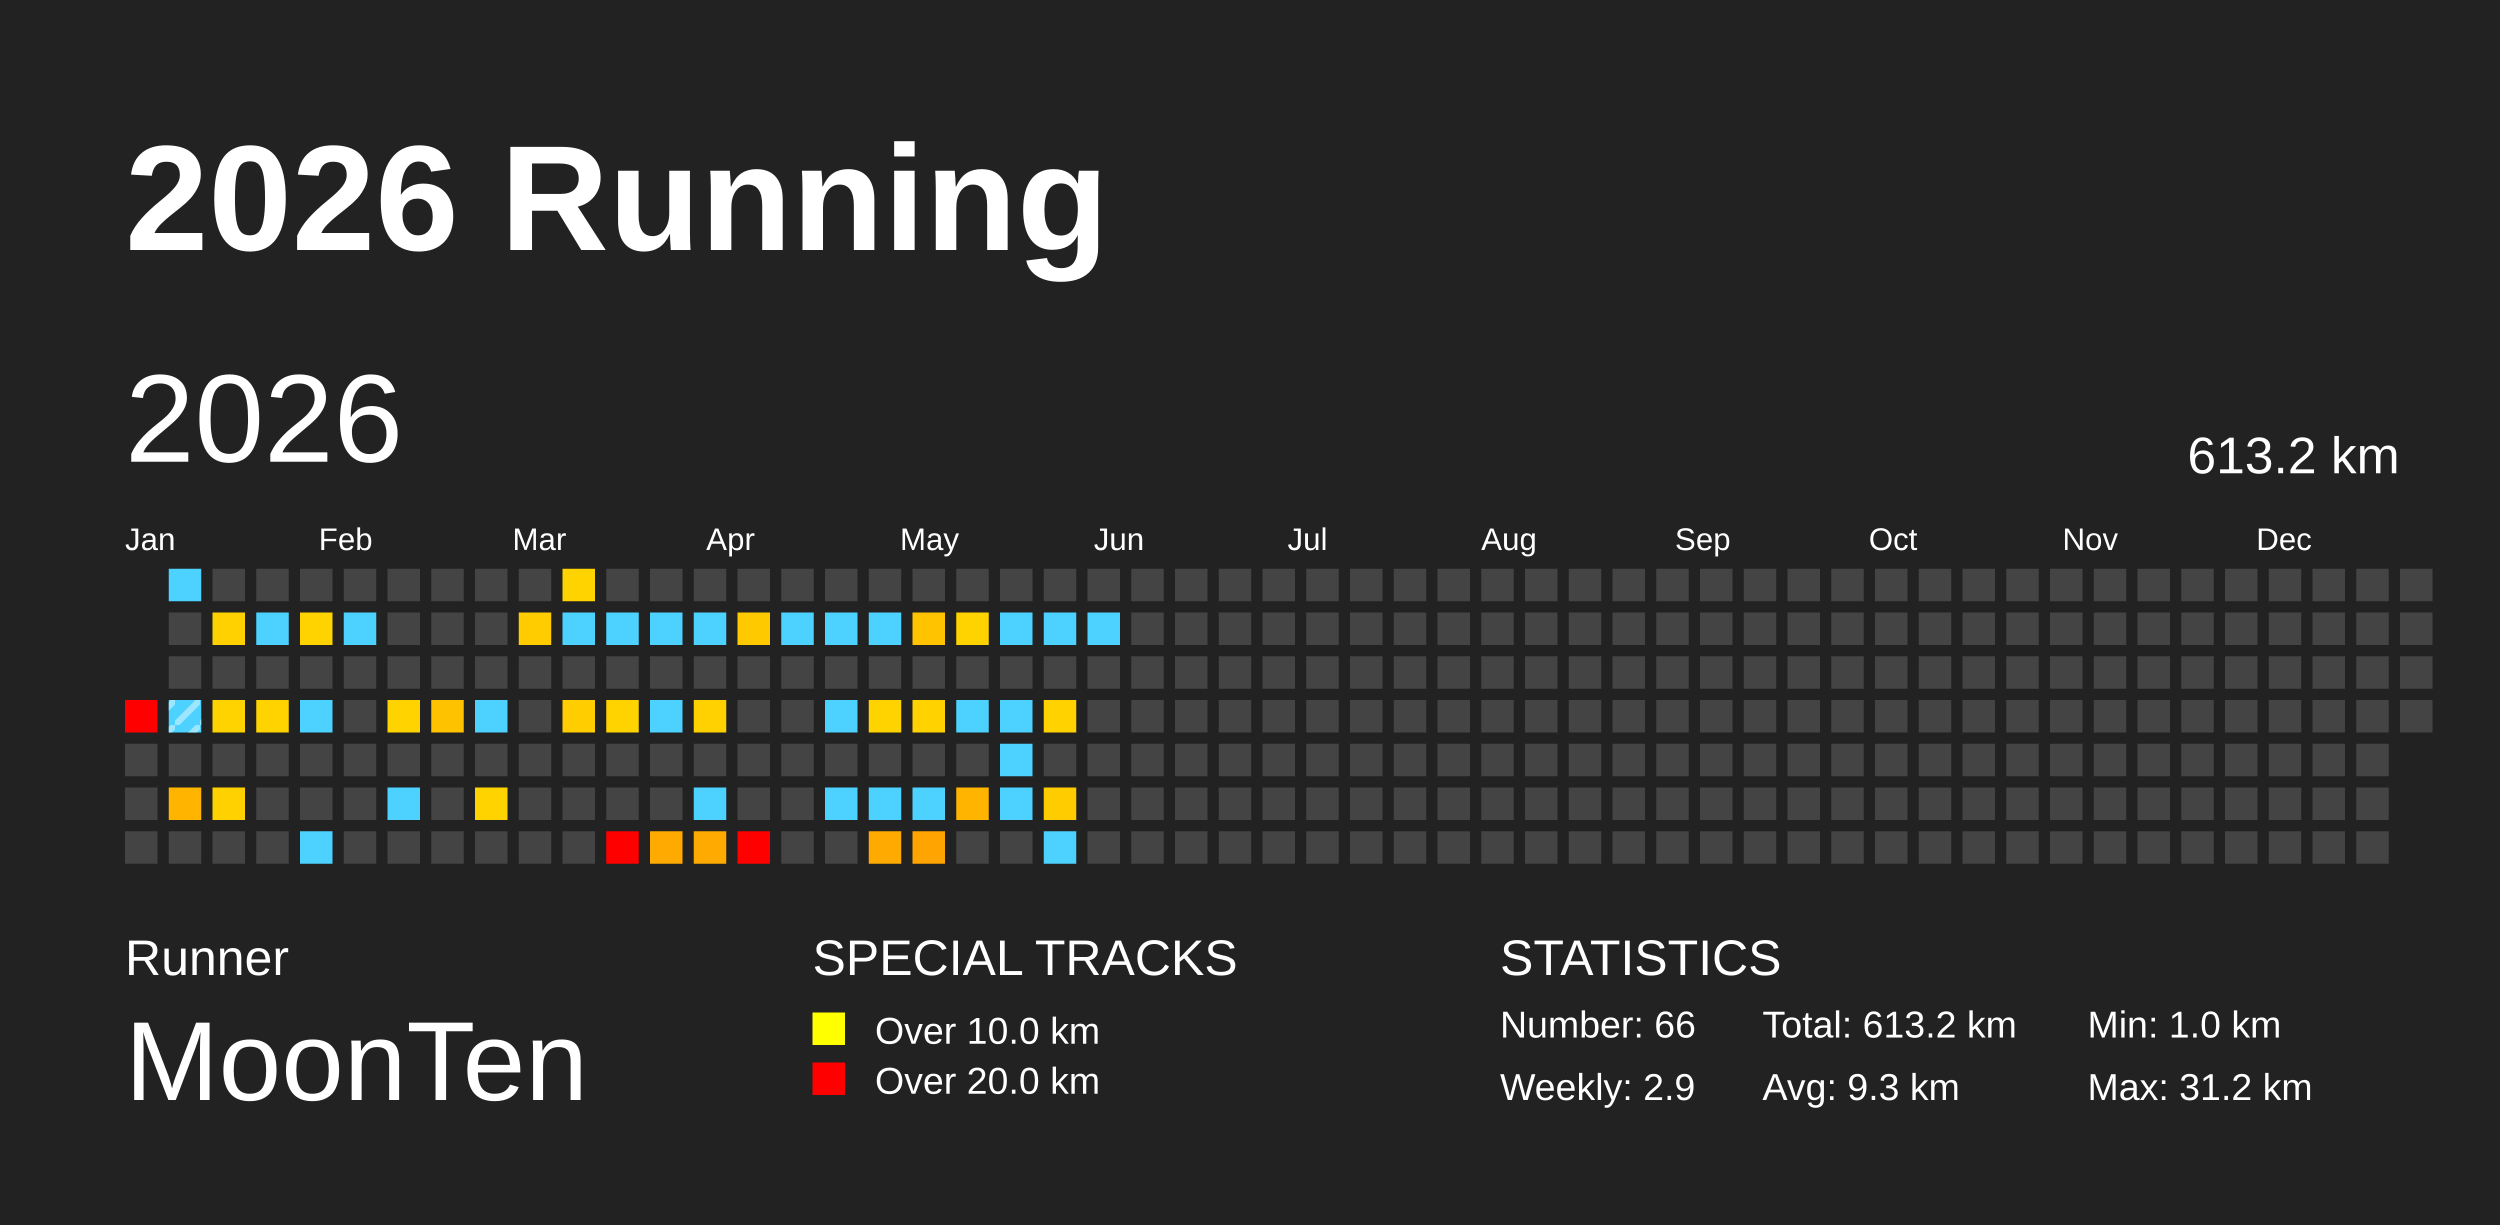
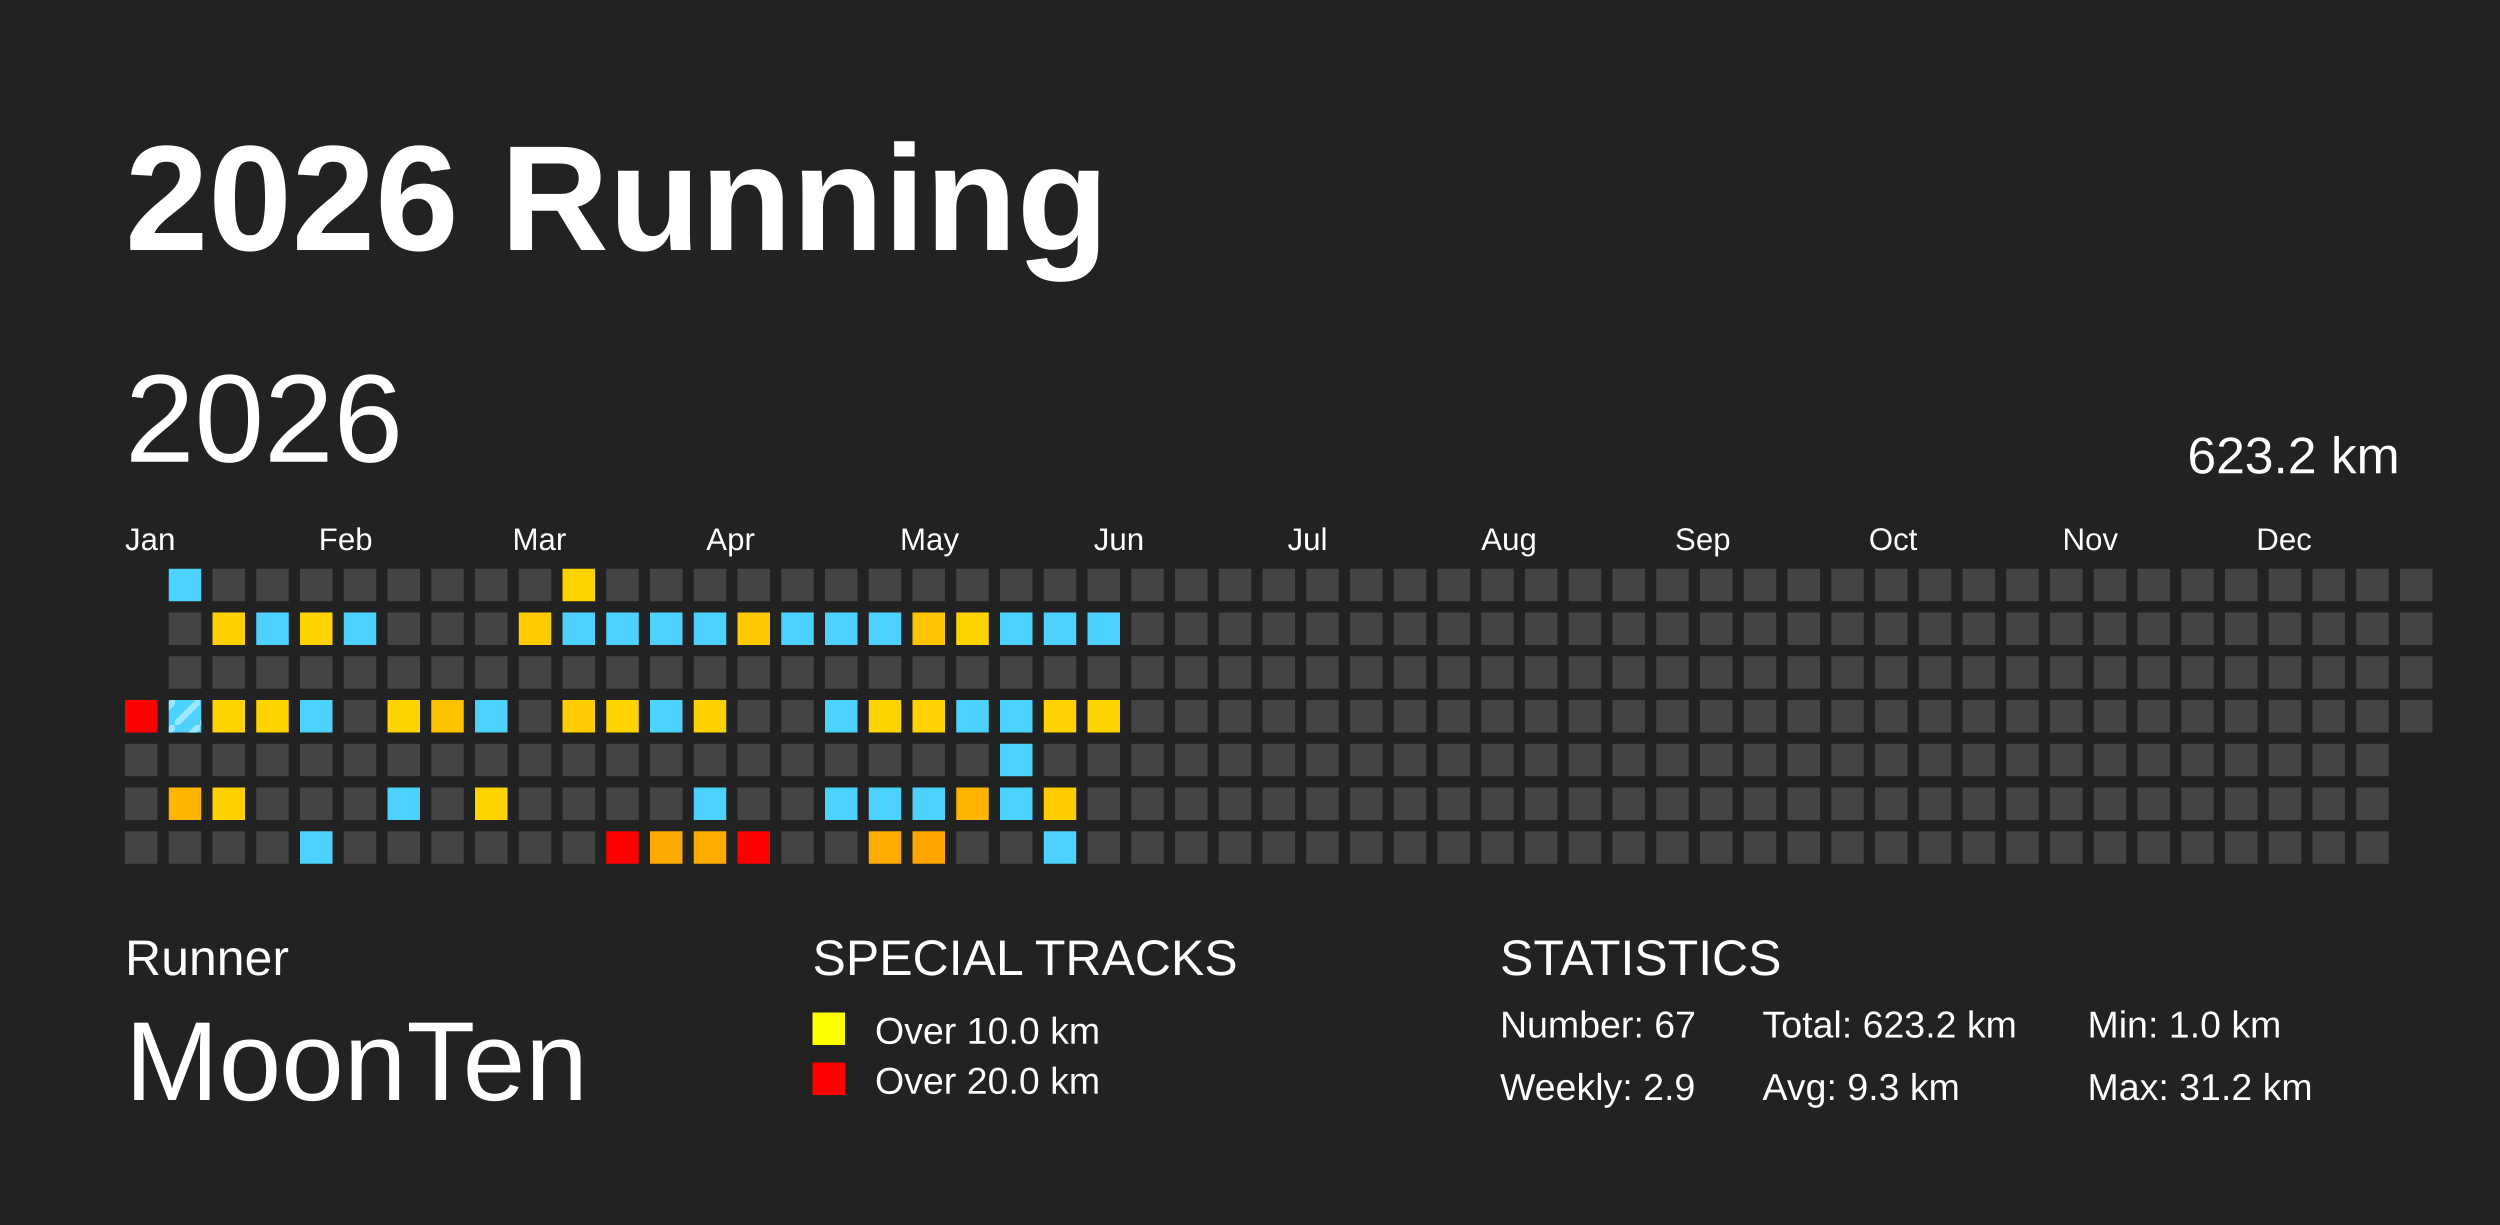
<svg xmlns="http://www.w3.org/2000/svg" baseProfile="full" height="98mm" version="1.1" viewBox="0,0,200,98" width="200mm">
  <defs>
    <pattern height="2" id="indoor-stripe" patternUnits="userSpaceOnUse" width="2">
      <line stroke="white" stroke-opacity="0.45" stroke-width="0.5" x1="0" x2="2" y1="2" y2="0" />
    </pattern>
  </defs>
  <rect fill="#222222" height="98" width="200" x="0" y="0" />
  <text fill="#FFFFFF" style="font-size:12px; font-family:Arial; font-weight:bold;" x="10" y="20">2026 Running</text>
  <text fill="#FFFFFF" style="font-size:4px; font-family:Arial" x="10" y="78">Runner</text>
  <text fill="#FFFFFF" style="font-size:9px; font-family:Arial" x="10" y="88">MoonTen</text>
  <text fill="#FFFFFF" style="font-size:4px; font-family:Arial" x="65" y="78">SPECIAL TRACKS</text>
  <rect fill="yellow" height="2.6" width="2.6" x="65" y="81" />
  <text fill="#FFFFFF" style="font-size:3px; font-family:Arial" x="70" y="83.5">Over 10.0 km</text>
  <rect fill="red" height="2.6" width="2.6" x="65" y="85" />
  <text fill="#FFFFFF" style="font-size:3px; font-family:Arial" x="70" y="87.5">Over 20.0 km</text>
  <text fill="#FFFFFF" style="font-size:4px; font-family:Arial" x="120" y="78">STATISTICS</text>
-   <text fill="#FFFFFF" style="font-size:3px; font-family:Arial" x="120" y="83">Number: 66</text>
+   <text fill="#FFFFFF" style="font-size:3px; font-family:Arial" x="120" y="83">Number: 67</text>
  <text fill="#FFFFFF" style="font-size:3px; font-family:Arial" x="120" y="88">Weekly: 2.9</text>
-   <text fill="#FFFFFF" style="font-size:3px; font-family:Arial" x="141" y="83">Total: 613.2 km</text>
+   <text fill="#FFFFFF" style="font-size:3px; font-family:Arial" x="141" y="83">Total: 623.2 km</text>
  <text fill="#FFFFFF" style="font-size:3px; font-family:Arial" x="141" y="88">Avg: 9.3 km</text>
  <text fill="#FFFFFF" style="font-size:3px; font-family:Arial" x="167" y="83">Min: 1.0 km</text>
  <text fill="#FFFFFF" style="font-size:3px; font-family:Arial" x="167" y="88">Max: 31.2 km</text>
  <text dominant-baseline="hanging" fill="#FFFFFF" style="font-size:10.0px; font-family:Arial;" x="10" y="30">2026</text>
-   <text dominant-baseline="hanging" fill="#FFFFFF" style="font-size:4.125px; font-family:Arial;" x="175" y="35">613.2 km</text>
+   <text dominant-baseline="hanging" fill="#FFFFFF" style="font-size:4.125px; font-family:Arial;" x="175" y="35">623.2 km</text>
  <text fill="#FFFFFF" style="font-size:2.5px; font-family:Arial" x="10.0" y="44">Jan</text>
  <text fill="#FFFFFF" style="font-size:2.5px; font-family:Arial" x="25.5" y="44">Feb</text>
  <text fill="#FFFFFF" style="font-size:2.5px; font-family:Arial" x="41.0" y="44">Mar</text>
  <text fill="#FFFFFF" style="font-size:2.5px; font-family:Arial" x="56.5" y="44">Apr</text>
  <text fill="#FFFFFF" style="font-size:2.5px; font-family:Arial" x="72.0" y="44">May</text>
  <text fill="#FFFFFF" style="font-size:2.5px; font-family:Arial" x="87.5" y="44">Jun</text>
  <text fill="#FFFFFF" style="font-size:2.5px; font-family:Arial" x="103.0" y="44">Jul</text>
  <text fill="#FFFFFF" style="font-size:2.5px; font-family:Arial" x="118.5" y="44">Aug</text>
  <text fill="#FFFFFF" style="font-size:2.5px; font-family:Arial" x="134.0" y="44">Sep</text>
  <text fill="#FFFFFF" style="font-size:2.5px; font-family:Arial" x="149.5" y="44">Oct</text>
  <text fill="#FFFFFF" style="font-size:2.5px; font-family:Arial" x="165.0" y="44">Nov</text>
  <text fill="#FFFFFF" style="font-size:2.5px; font-family:Arial" x="180.5" y="44">Dec</text>
  <rect fill="red" height="2.6" width="2.6" x="10.0" y="56.0" />
  <rect fill="#444444" height="2.6" width="2.6" x="10.0" y="59.5" />
  <rect fill="#444444" height="2.6" width="2.6" x="10.0" y="63.0" />
  <rect fill="#444444" height="2.6" width="2.6" x="10.0" y="66.5" />
  <rect fill="#4dd2ff" height="2.6" width="2.6" x="13.5" y="45.5" />
  <rect fill="#444444" height="2.6" width="2.6" x="13.5" y="49.0" />
  <rect fill="#444444" height="2.6" width="2.6" x="13.5" y="52.5" />
  <rect fill="#4dd2ff" height="2.6" width="2.6" x="13.5" y="56.0" />
  <rect fill="url(#indoor-stripe)" height="2.6" style="pointer-events: none;" width="2.6" x="13.5" y="56.0" />
  <rect fill="#444444" height="2.6" width="2.6" x="13.5" y="59.5" />
  <rect fill="#ffb500" height="2.6" width="2.6" x="13.5" y="63.0" />
  <rect fill="#444444" height="2.6" width="2.6" x="13.5" y="66.5" />
  <rect fill="#444444" height="2.6" width="2.6" x="17.0" y="45.5" />
  <rect fill="#ffd100" height="2.6" width="2.6" x="17.0" y="49.0" />
  <rect fill="#444444" height="2.6" width="2.6" x="17.0" y="52.5" />
  <rect fill="#ffd300" height="2.6" width="2.6" x="17.0" y="56.0" />
  <rect fill="#444444" height="2.6" width="2.6" x="17.0" y="59.5" />
  <rect fill="#ffd100" height="2.6" width="2.6" x="17.0" y="63.0" />
  <rect fill="#444444" height="2.6" width="2.6" x="17.0" y="66.5" />
  <rect fill="#444444" height="2.6" width="2.6" x="20.5" y="45.5" />
  <rect fill="#4dd2ff" height="2.6" width="2.6" x="20.5" y="49.0" />
  <rect fill="#444444" height="2.6" width="2.6" x="20.5" y="52.5" />
  <rect fill="#ffd300" height="2.6" width="2.6" x="20.5" y="56.0" />
  <rect fill="#444444" height="2.6" width="2.6" x="20.5" y="59.5" />
  <rect fill="#444444" height="2.6" width="2.6" x="20.5" y="63.0" />
  <rect fill="#444444" height="2.6" width="2.6" x="20.5" y="66.5" />
  <rect fill="#444444" height="2.6" width="2.6" x="24.0" y="45.5" />
  <rect fill="#ffd300" height="2.6" width="2.6" x="24.0" y="49.0" />
  <rect fill="#444444" height="2.6" width="2.6" x="24.0" y="52.5" />
  <rect fill="#4dd2ff" height="2.6" width="2.6" x="24.0" y="56.0" />
  <rect fill="#444444" height="2.6" width="2.6" x="24.0" y="59.5" />
  <rect fill="#444444" height="2.6" width="2.6" x="24.0" y="63.0" />
  <rect fill="#4dd2ff" height="2.6" width="2.6" x="24.0" y="66.5" />
  <rect fill="#444444" height="2.6" width="2.6" x="27.5" y="45.5" />
  <rect fill="#4dd2ff" height="2.6" width="2.6" x="27.5" y="49.0" />
  <rect fill="#444444" height="2.6" width="2.6" x="27.5" y="52.5" />
  <rect fill="#444444" height="2.6" width="2.6" x="27.5" y="56.0" />
  <rect fill="#444444" height="2.6" width="2.6" x="27.5" y="59.5" />
  <rect fill="#444444" height="2.6" width="2.6" x="27.5" y="63.0" />
  <rect fill="#444444" height="2.6" width="2.6" x="27.5" y="66.5" />
  <rect fill="#444444" height="2.6" width="2.6" x="31.0" y="45.5" />
  <rect fill="#444444" height="2.6" width="2.6" x="31.0" y="49.0" />
  <rect fill="#444444" height="2.6" width="2.6" x="31.0" y="52.5" />
  <rect fill="#ffd300" height="2.6" width="2.6" x="31.0" y="56.0" />
  <rect fill="#444444" height="2.6" width="2.6" x="31.0" y="59.5" />
  <rect fill="#4dd2ff" height="2.6" width="2.6" x="31.0" y="63.0" />
  <rect fill="#444444" height="2.6" width="2.6" x="31.0" y="66.5" />
  <rect fill="#444444" height="2.6" width="2.6" x="34.5" y="45.5" />
  <rect fill="#444444" height="2.6" width="2.6" x="34.5" y="49.0" />
  <rect fill="#444444" height="2.6" width="2.6" x="34.5" y="52.5" />
  <rect fill="#ffc200" height="2.6" width="2.6" x="34.5" y="56.0" />
  <rect fill="#444444" height="2.6" width="2.6" x="34.5" y="59.5" />
  <rect fill="#444444" height="2.6" width="2.6" x="34.5" y="63.0" />
  <rect fill="#444444" height="2.6" width="2.6" x="34.5" y="66.5" />
  <rect fill="#444444" height="2.6" width="2.6" x="38.0" y="45.5" />
  <rect fill="#444444" height="2.6" width="2.6" x="38.0" y="49.0" />
  <rect fill="#444444" height="2.6" width="2.6" x="38.0" y="52.5" />
  <rect fill="#4dd2ff" height="2.6" width="2.6" x="38.0" y="56.0" />
  <rect fill="#444444" height="2.6" width="2.6" x="38.0" y="59.5" />
  <rect fill="#ffd300" height="2.6" width="2.6" x="38.0" y="63.0" />
  <rect fill="#444444" height="2.6" width="2.6" x="38.0" y="66.5" />
  <rect fill="#444444" height="2.6" width="2.6" x="41.5" y="45.5" />
  <rect fill="#ffcc00" height="2.6" width="2.6" x="41.5" y="49.0" />
  <rect fill="#444444" height="2.6" width="2.6" x="41.5" y="52.5" />
  <rect fill="#444444" height="2.6" width="2.6" x="41.5" y="56.0" />
  <rect fill="#444444" height="2.6" width="2.6" x="41.5" y="59.5" />
  <rect fill="#444444" height="2.6" width="2.6" x="41.5" y="63.0" />
  <rect fill="#444444" height="2.6" width="2.6" x="41.5" y="66.5" />
  <rect fill="#ffd300" height="2.6" width="2.6" x="45.0" y="45.5" />
  <rect fill="#4dd2ff" height="2.6" width="2.6" x="45.0" y="49.0" />
  <rect fill="#444444" height="2.6" width="2.6" x="45.0" y="52.5" />
  <rect fill="#ffcd00" height="2.6" width="2.6" x="45.0" y="56.0" />
  <rect fill="#444444" height="2.6" width="2.6" x="45.0" y="59.5" />
  <rect fill="#444444" height="2.6" width="2.6" x="45.0" y="63.0" />
  <rect fill="#444444" height="2.6" width="2.6" x="45.0" y="66.5" />
  <rect fill="#444444" height="2.6" width="2.6" x="48.5" y="45.5" />
  <rect fill="#4dd2ff" height="2.6" width="2.6" x="48.5" y="49.0" />
  <rect fill="#444444" height="2.6" width="2.6" x="48.5" y="52.5" />
  <rect fill="#ffd300" height="2.6" width="2.6" x="48.5" y="56.0" />
  <rect fill="#444444" height="2.6" width="2.6" x="48.5" y="59.5" />
  <rect fill="#444444" height="2.6" width="2.6" x="48.5" y="63.0" />
  <rect fill="red" height="2.6" width="2.6" x="48.5" y="66.5" />
  <rect fill="#444444" height="2.6" width="2.6" x="52.0" y="45.5" />
  <rect fill="#4dd2ff" height="2.6" width="2.6" x="52.0" y="49.0" />
  <rect fill="#444444" height="2.6" width="2.6" x="52.0" y="52.5" />
  <rect fill="#4dd2ff" height="2.6" width="2.6" x="52.0" y="56.0" />
  <rect fill="#444444" height="2.6" width="2.6" x="52.0" y="59.5" />
  <rect fill="#444444" height="2.6" width="2.6" x="52.0" y="63.0" />
  <rect fill="#ffaa00" height="2.6" width="2.6" x="52.0" y="66.5" />
  <rect fill="#444444" height="2.6" width="2.6" x="55.5" y="45.5" />
  <rect fill="#4dd2ff" height="2.6" width="2.6" x="55.5" y="49.0" />
  <rect fill="#444444" height="2.6" width="2.6" x="55.5" y="52.5" />
  <rect fill="#ffd100" height="2.6" width="2.6" x="55.5" y="56.0" />
  <rect fill="#444444" height="2.6" width="2.6" x="55.5" y="59.5" />
  <rect fill="#4dd2ff" height="2.6" width="2.6" x="55.5" y="63.0" />
  <rect fill="#ffaa00" height="2.6" width="2.6" x="55.5" y="66.5" />
  <rect fill="#444444" height="2.6" width="2.6" x="59.0" y="45.5" />
  <rect fill="#ffc900" height="2.6" width="2.6" x="59.0" y="49.0" />
  <rect fill="#444444" height="2.6" width="2.6" x="59.0" y="52.5" />
  <rect fill="#444444" height="2.6" width="2.6" x="59.0" y="56.0" />
  <rect fill="#444444" height="2.6" width="2.6" x="59.0" y="59.5" />
  <rect fill="#444444" height="2.6" width="2.6" x="59.0" y="63.0" />
  <rect fill="red" height="2.6" width="2.6" x="59.0" y="66.5" />
  <rect fill="#444444" height="2.6" width="2.6" x="62.5" y="45.5" />
  <rect fill="#4dd2ff" height="2.6" width="2.6" x="62.5" y="49.0" />
  <rect fill="#444444" height="2.6" width="2.6" x="62.5" y="52.5" />
  <rect fill="#444444" height="2.6" width="2.6" x="62.5" y="56.0" />
  <rect fill="#444444" height="2.6" width="2.6" x="62.5" y="59.5" />
  <rect fill="#444444" height="2.6" width="2.6" x="62.5" y="63.0" />
  <rect fill="#444444" height="2.6" width="2.6" x="62.5" y="66.5" />
  <rect fill="#444444" height="2.6" width="2.6" x="66.0" y="45.5" />
  <rect fill="#4dd2ff" height="2.6" width="2.6" x="66.0" y="49.0" />
  <rect fill="#444444" height="2.6" width="2.6" x="66.0" y="52.5" />
  <rect fill="#4dd2ff" height="2.6" width="2.6" x="66.0" y="56.0" />
  <rect fill="#444444" height="2.6" width="2.6" x="66.0" y="59.5" />
  <rect fill="#4dd2ff" height="2.6" width="2.6" x="66.0" y="63.0" />
  <rect fill="#444444" height="2.6" width="2.6" x="66.0" y="66.5" />
  <rect fill="#444444" height="2.6" width="2.6" x="69.5" y="45.5" />
  <rect fill="#4dd2ff" height="2.6" width="2.6" x="69.5" y="49.0" />
  <rect fill="#444444" height="2.6" width="2.6" x="69.5" y="52.5" />
  <rect fill="#ffd300" height="2.6" width="2.6" x="69.5" y="56.0" />
  <rect fill="#444444" height="2.6" width="2.6" x="69.5" y="59.5" />
  <rect fill="#4dd2ff" height="2.6" width="2.6" x="69.5" y="63.0" />
  <rect fill="#ffaa00" height="2.6" width="2.6" x="69.5" y="66.5" />
  <rect fill="#444444" height="2.6" width="2.6" x="73.0" y="45.5" />
  <rect fill="#ffc300" height="2.6" width="2.6" x="73.0" y="49.0" />
  <rect fill="#444444" height="2.6" width="2.6" x="73.0" y="52.5" />
  <rect fill="#ffd200" height="2.6" width="2.6" x="73.0" y="56.0" />
  <rect fill="#444444" height="2.6" width="2.6" x="73.0" y="59.5" />
  <rect fill="#4dd2ff" height="2.6" width="2.6" x="73.0" y="63.0" />
  <rect fill="#ffa400" height="2.6" width="2.6" x="73.0" y="66.5" />
  <rect fill="#444444" height="2.6" width="2.6" x="76.5" y="45.5" />
  <rect fill="#ffd300" height="2.6" width="2.6" x="76.5" y="49.0" />
  <rect fill="#444444" height="2.6" width="2.6" x="76.5" y="52.5" />
  <rect fill="#4dd2ff" height="2.6" width="2.6" x="76.5" y="56.0" />
  <rect fill="#444444" height="2.6" width="2.6" x="76.5" y="59.5" />
  <rect fill="#ffb400" height="2.6" width="2.6" x="76.5" y="63.0" />
  <rect fill="#444444" height="2.6" width="2.6" x="76.5" y="66.5" />
  <rect fill="#444444" height="2.6" width="2.6" x="80.0" y="45.5" />
  <rect fill="#4dd2ff" height="2.6" width="2.6" x="80.0" y="49.0" />
  <rect fill="#444444" height="2.6" width="2.6" x="80.0" y="52.5" />
  <rect fill="#4dd2ff" height="2.6" width="2.6" x="80.0" y="56.0" />
  <rect fill="#4dd2ff" height="2.6" width="2.6" x="80.0" y="59.5" />
  <rect fill="#4dd2ff" height="2.6" width="2.6" x="80.0" y="63.0" />
  <rect fill="#444444" height="2.6" width="2.6" x="80.0" y="66.5" />
  <rect fill="#444444" height="2.6" width="2.6" x="83.5" y="45.5" />
  <rect fill="#4dd2ff" height="2.6" width="2.6" x="83.5" y="49.0" />
  <rect fill="#444444" height="2.6" width="2.6" x="83.5" y="52.5" />
  <rect fill="#ffd200" height="2.6" width="2.6" x="83.5" y="56.0" />
  <rect fill="#444444" height="2.6" width="2.6" x="83.5" y="59.5" />
  <rect fill="#ffcc00" height="2.6" width="2.6" x="83.5" y="63.0" />
  <rect fill="#4dd2ff" height="2.6" width="2.6" x="83.5" y="66.5" />
  <rect fill="#444444" height="2.6" width="2.6" x="87.0" y="45.5" />
  <rect fill="#4dd2ff" height="2.6" width="2.6" x="87.0" y="49.0" />
  <rect fill="#444444" height="2.6" width="2.6" x="87.0" y="52.5" />
-   <rect fill="#444444" height="2.6" width="2.6" x="87.0" y="56.0" />
+   <rect fill="#ffd300" height="2.6" width="2.6" x="87.0" y="56.0" />
  <rect fill="#444444" height="2.6" width="2.6" x="87.0" y="59.5" />
  <rect fill="#444444" height="2.6" width="2.6" x="87.0" y="63.0" />
  <rect fill="#444444" height="2.6" width="2.6" x="87.0" y="66.5" />
  <rect fill="#444444" height="2.6" width="2.6" x="90.5" y="45.5" />
  <rect fill="#444444" height="2.6" width="2.6" x="90.5" y="49.0" />
  <rect fill="#444444" height="2.6" width="2.6" x="90.5" y="52.5" />
  <rect fill="#444444" height="2.6" width="2.6" x="90.5" y="56.0" />
  <rect fill="#444444" height="2.6" width="2.6" x="90.5" y="59.5" />
  <rect fill="#444444" height="2.6" width="2.6" x="90.5" y="63.0" />
  <rect fill="#444444" height="2.6" width="2.6" x="90.5" y="66.5" />
  <rect fill="#444444" height="2.6" width="2.6" x="94.0" y="45.5" />
  <rect fill="#444444" height="2.6" width="2.6" x="94.0" y="49.0" />
  <rect fill="#444444" height="2.6" width="2.6" x="94.0" y="52.5" />
  <rect fill="#444444" height="2.6" width="2.6" x="94.0" y="56.0" />
  <rect fill="#444444" height="2.6" width="2.6" x="94.0" y="59.5" />
  <rect fill="#444444" height="2.6" width="2.6" x="94.0" y="63.0" />
  <rect fill="#444444" height="2.6" width="2.6" x="94.0" y="66.5" />
  <rect fill="#444444" height="2.6" width="2.6" x="97.5" y="45.5" />
  <rect fill="#444444" height="2.6" width="2.6" x="97.5" y="49.0" />
  <rect fill="#444444" height="2.6" width="2.6" x="97.5" y="52.5" />
  <rect fill="#444444" height="2.6" width="2.6" x="97.5" y="56.0" />
  <rect fill="#444444" height="2.6" width="2.6" x="97.5" y="59.5" />
  <rect fill="#444444" height="2.6" width="2.6" x="97.5" y="63.0" />
  <rect fill="#444444" height="2.6" width="2.6" x="97.5" y="66.5" />
  <rect fill="#444444" height="2.6" width="2.6" x="101.0" y="45.5" />
  <rect fill="#444444" height="2.6" width="2.6" x="101.0" y="49.0" />
  <rect fill="#444444" height="2.6" width="2.6" x="101.0" y="52.5" />
  <rect fill="#444444" height="2.6" width="2.6" x="101.0" y="56.0" />
  <rect fill="#444444" height="2.6" width="2.6" x="101.0" y="59.5" />
  <rect fill="#444444" height="2.6" width="2.6" x="101.0" y="63.0" />
  <rect fill="#444444" height="2.6" width="2.6" x="101.0" y="66.5" />
  <rect fill="#444444" height="2.6" width="2.6" x="104.5" y="45.5" />
  <rect fill="#444444" height="2.6" width="2.6" x="104.5" y="49.0" />
  <rect fill="#444444" height="2.6" width="2.6" x="104.5" y="52.5" />
  <rect fill="#444444" height="2.6" width="2.6" x="104.5" y="56.0" />
  <rect fill="#444444" height="2.6" width="2.6" x="104.5" y="59.5" />
  <rect fill="#444444" height="2.6" width="2.6" x="104.5" y="63.0" />
  <rect fill="#444444" height="2.6" width="2.6" x="104.5" y="66.5" />
  <rect fill="#444444" height="2.6" width="2.6" x="108.0" y="45.5" />
  <rect fill="#444444" height="2.6" width="2.6" x="108.0" y="49.0" />
  <rect fill="#444444" height="2.6" width="2.6" x="108.0" y="52.5" />
  <rect fill="#444444" height="2.6" width="2.6" x="108.0" y="56.0" />
  <rect fill="#444444" height="2.6" width="2.6" x="108.0" y="59.5" />
  <rect fill="#444444" height="2.6" width="2.6" x="108.0" y="63.0" />
  <rect fill="#444444" height="2.6" width="2.6" x="108.0" y="66.5" />
  <rect fill="#444444" height="2.6" width="2.6" x="111.5" y="45.5" />
  <rect fill="#444444" height="2.6" width="2.6" x="111.5" y="49.0" />
  <rect fill="#444444" height="2.6" width="2.6" x="111.5" y="52.5" />
  <rect fill="#444444" height="2.6" width="2.6" x="111.5" y="56.0" />
  <rect fill="#444444" height="2.6" width="2.6" x="111.5" y="59.5" />
  <rect fill="#444444" height="2.6" width="2.6" x="111.5" y="63.0" />
  <rect fill="#444444" height="2.6" width="2.6" x="111.5" y="66.5" />
  <rect fill="#444444" height="2.6" width="2.6" x="115.0" y="45.5" />
  <rect fill="#444444" height="2.6" width="2.6" x="115.0" y="49.0" />
  <rect fill="#444444" height="2.6" width="2.6" x="115.0" y="52.5" />
  <rect fill="#444444" height="2.6" width="2.6" x="115.0" y="56.0" />
  <rect fill="#444444" height="2.6" width="2.6" x="115.0" y="59.5" />
  <rect fill="#444444" height="2.6" width="2.6" x="115.0" y="63.0" />
  <rect fill="#444444" height="2.6" width="2.6" x="115.0" y="66.5" />
  <rect fill="#444444" height="2.6" width="2.6" x="118.5" y="45.5" />
  <rect fill="#444444" height="2.6" width="2.6" x="118.5" y="49.0" />
  <rect fill="#444444" height="2.6" width="2.6" x="118.5" y="52.5" />
  <rect fill="#444444" height="2.6" width="2.6" x="118.5" y="56.0" />
  <rect fill="#444444" height="2.6" width="2.6" x="118.5" y="59.5" />
  <rect fill="#444444" height="2.6" width="2.6" x="118.5" y="63.0" />
  <rect fill="#444444" height="2.6" width="2.6" x="118.5" y="66.5" />
  <rect fill="#444444" height="2.6" width="2.6" x="122.0" y="45.5" />
  <rect fill="#444444" height="2.6" width="2.6" x="122.0" y="49.0" />
  <rect fill="#444444" height="2.6" width="2.6" x="122.0" y="52.5" />
  <rect fill="#444444" height="2.6" width="2.6" x="122.0" y="56.0" />
  <rect fill="#444444" height="2.6" width="2.6" x="122.0" y="59.5" />
  <rect fill="#444444" height="2.6" width="2.6" x="122.0" y="63.0" />
  <rect fill="#444444" height="2.6" width="2.6" x="122.0" y="66.5" />
  <rect fill="#444444" height="2.6" width="2.6" x="125.5" y="45.5" />
  <rect fill="#444444" height="2.6" width="2.6" x="125.5" y="49.0" />
  <rect fill="#444444" height="2.6" width="2.6" x="125.5" y="52.5" />
  <rect fill="#444444" height="2.6" width="2.6" x="125.5" y="56.0" />
  <rect fill="#444444" height="2.6" width="2.6" x="125.5" y="59.5" />
  <rect fill="#444444" height="2.6" width="2.6" x="125.5" y="63.0" />
  <rect fill="#444444" height="2.6" width="2.6" x="125.5" y="66.5" />
  <rect fill="#444444" height="2.6" width="2.6" x="129.0" y="45.5" />
  <rect fill="#444444" height="2.6" width="2.6" x="129.0" y="49.0" />
  <rect fill="#444444" height="2.6" width="2.6" x="129.0" y="52.5" />
  <rect fill="#444444" height="2.6" width="2.6" x="129.0" y="56.0" />
  <rect fill="#444444" height="2.6" width="2.6" x="129.0" y="59.5" />
  <rect fill="#444444" height="2.6" width="2.6" x="129.0" y="63.0" />
  <rect fill="#444444" height="2.6" width="2.6" x="129.0" y="66.5" />
  <rect fill="#444444" height="2.6" width="2.6" x="132.5" y="45.5" />
  <rect fill="#444444" height="2.6" width="2.6" x="132.5" y="49.0" />
  <rect fill="#444444" height="2.6" width="2.6" x="132.5" y="52.5" />
  <rect fill="#444444" height="2.6" width="2.6" x="132.5" y="56.0" />
  <rect fill="#444444" height="2.6" width="2.6" x="132.5" y="59.5" />
  <rect fill="#444444" height="2.6" width="2.6" x="132.5" y="63.0" />
  <rect fill="#444444" height="2.6" width="2.6" x="132.5" y="66.5" />
  <rect fill="#444444" height="2.6" width="2.6" x="136.0" y="45.5" />
  <rect fill="#444444" height="2.6" width="2.6" x="136.0" y="49.0" />
  <rect fill="#444444" height="2.6" width="2.6" x="136.0" y="52.5" />
  <rect fill="#444444" height="2.6" width="2.6" x="136.0" y="56.0" />
  <rect fill="#444444" height="2.6" width="2.6" x="136.0" y="59.5" />
  <rect fill="#444444" height="2.6" width="2.6" x="136.0" y="63.0" />
  <rect fill="#444444" height="2.6" width="2.6" x="136.0" y="66.5" />
  <rect fill="#444444" height="2.6" width="2.6" x="139.5" y="45.5" />
  <rect fill="#444444" height="2.6" width="2.6" x="139.5" y="49.0" />
  <rect fill="#444444" height="2.6" width="2.6" x="139.5" y="52.5" />
  <rect fill="#444444" height="2.6" width="2.6" x="139.5" y="56.0" />
  <rect fill="#444444" height="2.6" width="2.6" x="139.5" y="59.5" />
  <rect fill="#444444" height="2.6" width="2.6" x="139.5" y="63.0" />
  <rect fill="#444444" height="2.6" width="2.6" x="139.5" y="66.5" />
  <rect fill="#444444" height="2.6" width="2.6" x="143.0" y="45.5" />
  <rect fill="#444444" height="2.6" width="2.6" x="143.0" y="49.0" />
  <rect fill="#444444" height="2.6" width="2.6" x="143.0" y="52.5" />
  <rect fill="#444444" height="2.6" width="2.6" x="143.0" y="56.0" />
  <rect fill="#444444" height="2.6" width="2.6" x="143.0" y="59.5" />
  <rect fill="#444444" height="2.6" width="2.6" x="143.0" y="63.0" />
  <rect fill="#444444" height="2.6" width="2.6" x="143.0" y="66.5" />
  <rect fill="#444444" height="2.6" width="2.6" x="146.5" y="45.5" />
  <rect fill="#444444" height="2.6" width="2.6" x="146.5" y="49.0" />
  <rect fill="#444444" height="2.6" width="2.6" x="146.5" y="52.5" />
  <rect fill="#444444" height="2.6" width="2.6" x="146.5" y="56.0" />
  <rect fill="#444444" height="2.6" width="2.6" x="146.5" y="59.5" />
  <rect fill="#444444" height="2.6" width="2.6" x="146.5" y="63.0" />
  <rect fill="#444444" height="2.6" width="2.6" x="146.5" y="66.5" />
  <rect fill="#444444" height="2.6" width="2.6" x="150.0" y="45.5" />
  <rect fill="#444444" height="2.6" width="2.6" x="150.0" y="49.0" />
  <rect fill="#444444" height="2.6" width="2.6" x="150.0" y="52.5" />
  <rect fill="#444444" height="2.6" width="2.6" x="150.0" y="56.0" />
  <rect fill="#444444" height="2.6" width="2.6" x="150.0" y="59.5" />
  <rect fill="#444444" height="2.6" width="2.6" x="150.0" y="63.0" />
  <rect fill="#444444" height="2.6" width="2.6" x="150.0" y="66.5" />
  <rect fill="#444444" height="2.6" width="2.6" x="153.5" y="45.5" />
  <rect fill="#444444" height="2.6" width="2.6" x="153.5" y="49.0" />
  <rect fill="#444444" height="2.6" width="2.6" x="153.5" y="52.5" />
  <rect fill="#444444" height="2.6" width="2.6" x="153.5" y="56.0" />
  <rect fill="#444444" height="2.6" width="2.6" x="153.5" y="59.5" />
  <rect fill="#444444" height="2.6" width="2.6" x="153.5" y="63.0" />
  <rect fill="#444444" height="2.6" width="2.6" x="153.5" y="66.5" />
  <rect fill="#444444" height="2.6" width="2.6" x="157.0" y="45.5" />
  <rect fill="#444444" height="2.6" width="2.6" x="157.0" y="49.0" />
  <rect fill="#444444" height="2.6" width="2.6" x="157.0" y="52.5" />
  <rect fill="#444444" height="2.6" width="2.6" x="157.0" y="56.0" />
  <rect fill="#444444" height="2.6" width="2.6" x="157.0" y="59.5" />
  <rect fill="#444444" height="2.6" width="2.6" x="157.0" y="63.0" />
  <rect fill="#444444" height="2.6" width="2.6" x="157.0" y="66.5" />
  <rect fill="#444444" height="2.6" width="2.6" x="160.5" y="45.5" />
  <rect fill="#444444" height="2.6" width="2.6" x="160.5" y="49.0" />
  <rect fill="#444444" height="2.6" width="2.6" x="160.5" y="52.5" />
  <rect fill="#444444" height="2.6" width="2.6" x="160.5" y="56.0" />
  <rect fill="#444444" height="2.6" width="2.6" x="160.5" y="59.5" />
  <rect fill="#444444" height="2.6" width="2.6" x="160.5" y="63.0" />
  <rect fill="#444444" height="2.6" width="2.6" x="160.5" y="66.5" />
  <rect fill="#444444" height="2.6" width="2.6" x="164.0" y="45.5" />
  <rect fill="#444444" height="2.6" width="2.6" x="164.0" y="49.0" />
  <rect fill="#444444" height="2.6" width="2.6" x="164.0" y="52.5" />
  <rect fill="#444444" height="2.6" width="2.6" x="164.0" y="56.0" />
  <rect fill="#444444" height="2.6" width="2.6" x="164.0" y="59.5" />
  <rect fill="#444444" height="2.6" width="2.6" x="164.0" y="63.0" />
  <rect fill="#444444" height="2.6" width="2.6" x="164.0" y="66.5" />
  <rect fill="#444444" height="2.6" width="2.6" x="167.5" y="45.5" />
  <rect fill="#444444" height="2.6" width="2.6" x="167.5" y="49.0" />
  <rect fill="#444444" height="2.6" width="2.6" x="167.5" y="52.5" />
  <rect fill="#444444" height="2.6" width="2.6" x="167.5" y="56.0" />
  <rect fill="#444444" height="2.6" width="2.6" x="167.5" y="59.5" />
  <rect fill="#444444" height="2.6" width="2.6" x="167.5" y="63.0" />
  <rect fill="#444444" height="2.6" width="2.6" x="167.5" y="66.5" />
  <rect fill="#444444" height="2.6" width="2.6" x="171.0" y="45.5" />
  <rect fill="#444444" height="2.6" width="2.6" x="171.0" y="49.0" />
  <rect fill="#444444" height="2.6" width="2.6" x="171.0" y="52.5" />
  <rect fill="#444444" height="2.6" width="2.6" x="171.0" y="56.0" />
  <rect fill="#444444" height="2.6" width="2.6" x="171.0" y="59.5" />
  <rect fill="#444444" height="2.6" width="2.6" x="171.0" y="63.0" />
  <rect fill="#444444" height="2.6" width="2.6" x="171.0" y="66.5" />
  <rect fill="#444444" height="2.6" width="2.6" x="174.5" y="45.5" />
  <rect fill="#444444" height="2.6" width="2.6" x="174.5" y="49.0" />
  <rect fill="#444444" height="2.6" width="2.6" x="174.5" y="52.5" />
  <rect fill="#444444" height="2.6" width="2.6" x="174.5" y="56.0" />
  <rect fill="#444444" height="2.6" width="2.6" x="174.5" y="59.5" />
  <rect fill="#444444" height="2.6" width="2.6" x="174.5" y="63.0" />
  <rect fill="#444444" height="2.6" width="2.6" x="174.5" y="66.5" />
  <rect fill="#444444" height="2.6" width="2.6" x="178.0" y="45.5" />
  <rect fill="#444444" height="2.6" width="2.6" x="178.0" y="49.0" />
  <rect fill="#444444" height="2.6" width="2.6" x="178.0" y="52.5" />
  <rect fill="#444444" height="2.6" width="2.6" x="178.0" y="56.0" />
  <rect fill="#444444" height="2.6" width="2.6" x="178.0" y="59.5" />
  <rect fill="#444444" height="2.6" width="2.6" x="178.0" y="63.0" />
  <rect fill="#444444" height="2.6" width="2.6" x="178.0" y="66.5" />
  <rect fill="#444444" height="2.6" width="2.6" x="181.5" y="45.5" />
  <rect fill="#444444" height="2.6" width="2.6" x="181.5" y="49.0" />
  <rect fill="#444444" height="2.6" width="2.6" x="181.5" y="52.5" />
  <rect fill="#444444" height="2.6" width="2.6" x="181.5" y="56.0" />
  <rect fill="#444444" height="2.6" width="2.6" x="181.5" y="59.5" />
  <rect fill="#444444" height="2.6" width="2.6" x="181.5" y="63.0" />
  <rect fill="#444444" height="2.6" width="2.6" x="181.5" y="66.5" />
  <rect fill="#444444" height="2.6" width="2.6" x="185.0" y="45.5" />
  <rect fill="#444444" height="2.6" width="2.6" x="185.0" y="49.0" />
  <rect fill="#444444" height="2.6" width="2.6" x="185.0" y="52.5" />
  <rect fill="#444444" height="2.6" width="2.6" x="185.0" y="56.0" />
  <rect fill="#444444" height="2.6" width="2.6" x="185.0" y="59.5" />
  <rect fill="#444444" height="2.6" width="2.6" x="185.0" y="63.0" />
  <rect fill="#444444" height="2.6" width="2.6" x="185.0" y="66.5" />
  <rect fill="#444444" height="2.6" width="2.6" x="188.5" y="45.5" />
  <rect fill="#444444" height="2.6" width="2.6" x="188.5" y="49.0" />
  <rect fill="#444444" height="2.6" width="2.6" x="188.5" y="52.5" />
  <rect fill="#444444" height="2.6" width="2.6" x="188.5" y="56.0" />
  <rect fill="#444444" height="2.6" width="2.6" x="188.5" y="59.5" />
  <rect fill="#444444" height="2.6" width="2.6" x="188.5" y="63.0" />
  <rect fill="#444444" height="2.6" width="2.6" x="188.5" y="66.5" />
  <rect fill="#444444" height="2.6" width="2.6" x="192.0" y="45.5" />
  <rect fill="#444444" height="2.6" width="2.6" x="192.0" y="49.0" />
  <rect fill="#444444" height="2.6" width="2.6" x="192.0" y="52.5" />
  <rect fill="#444444" height="2.6" width="2.6" x="192.0" y="56.0" />
</svg>
